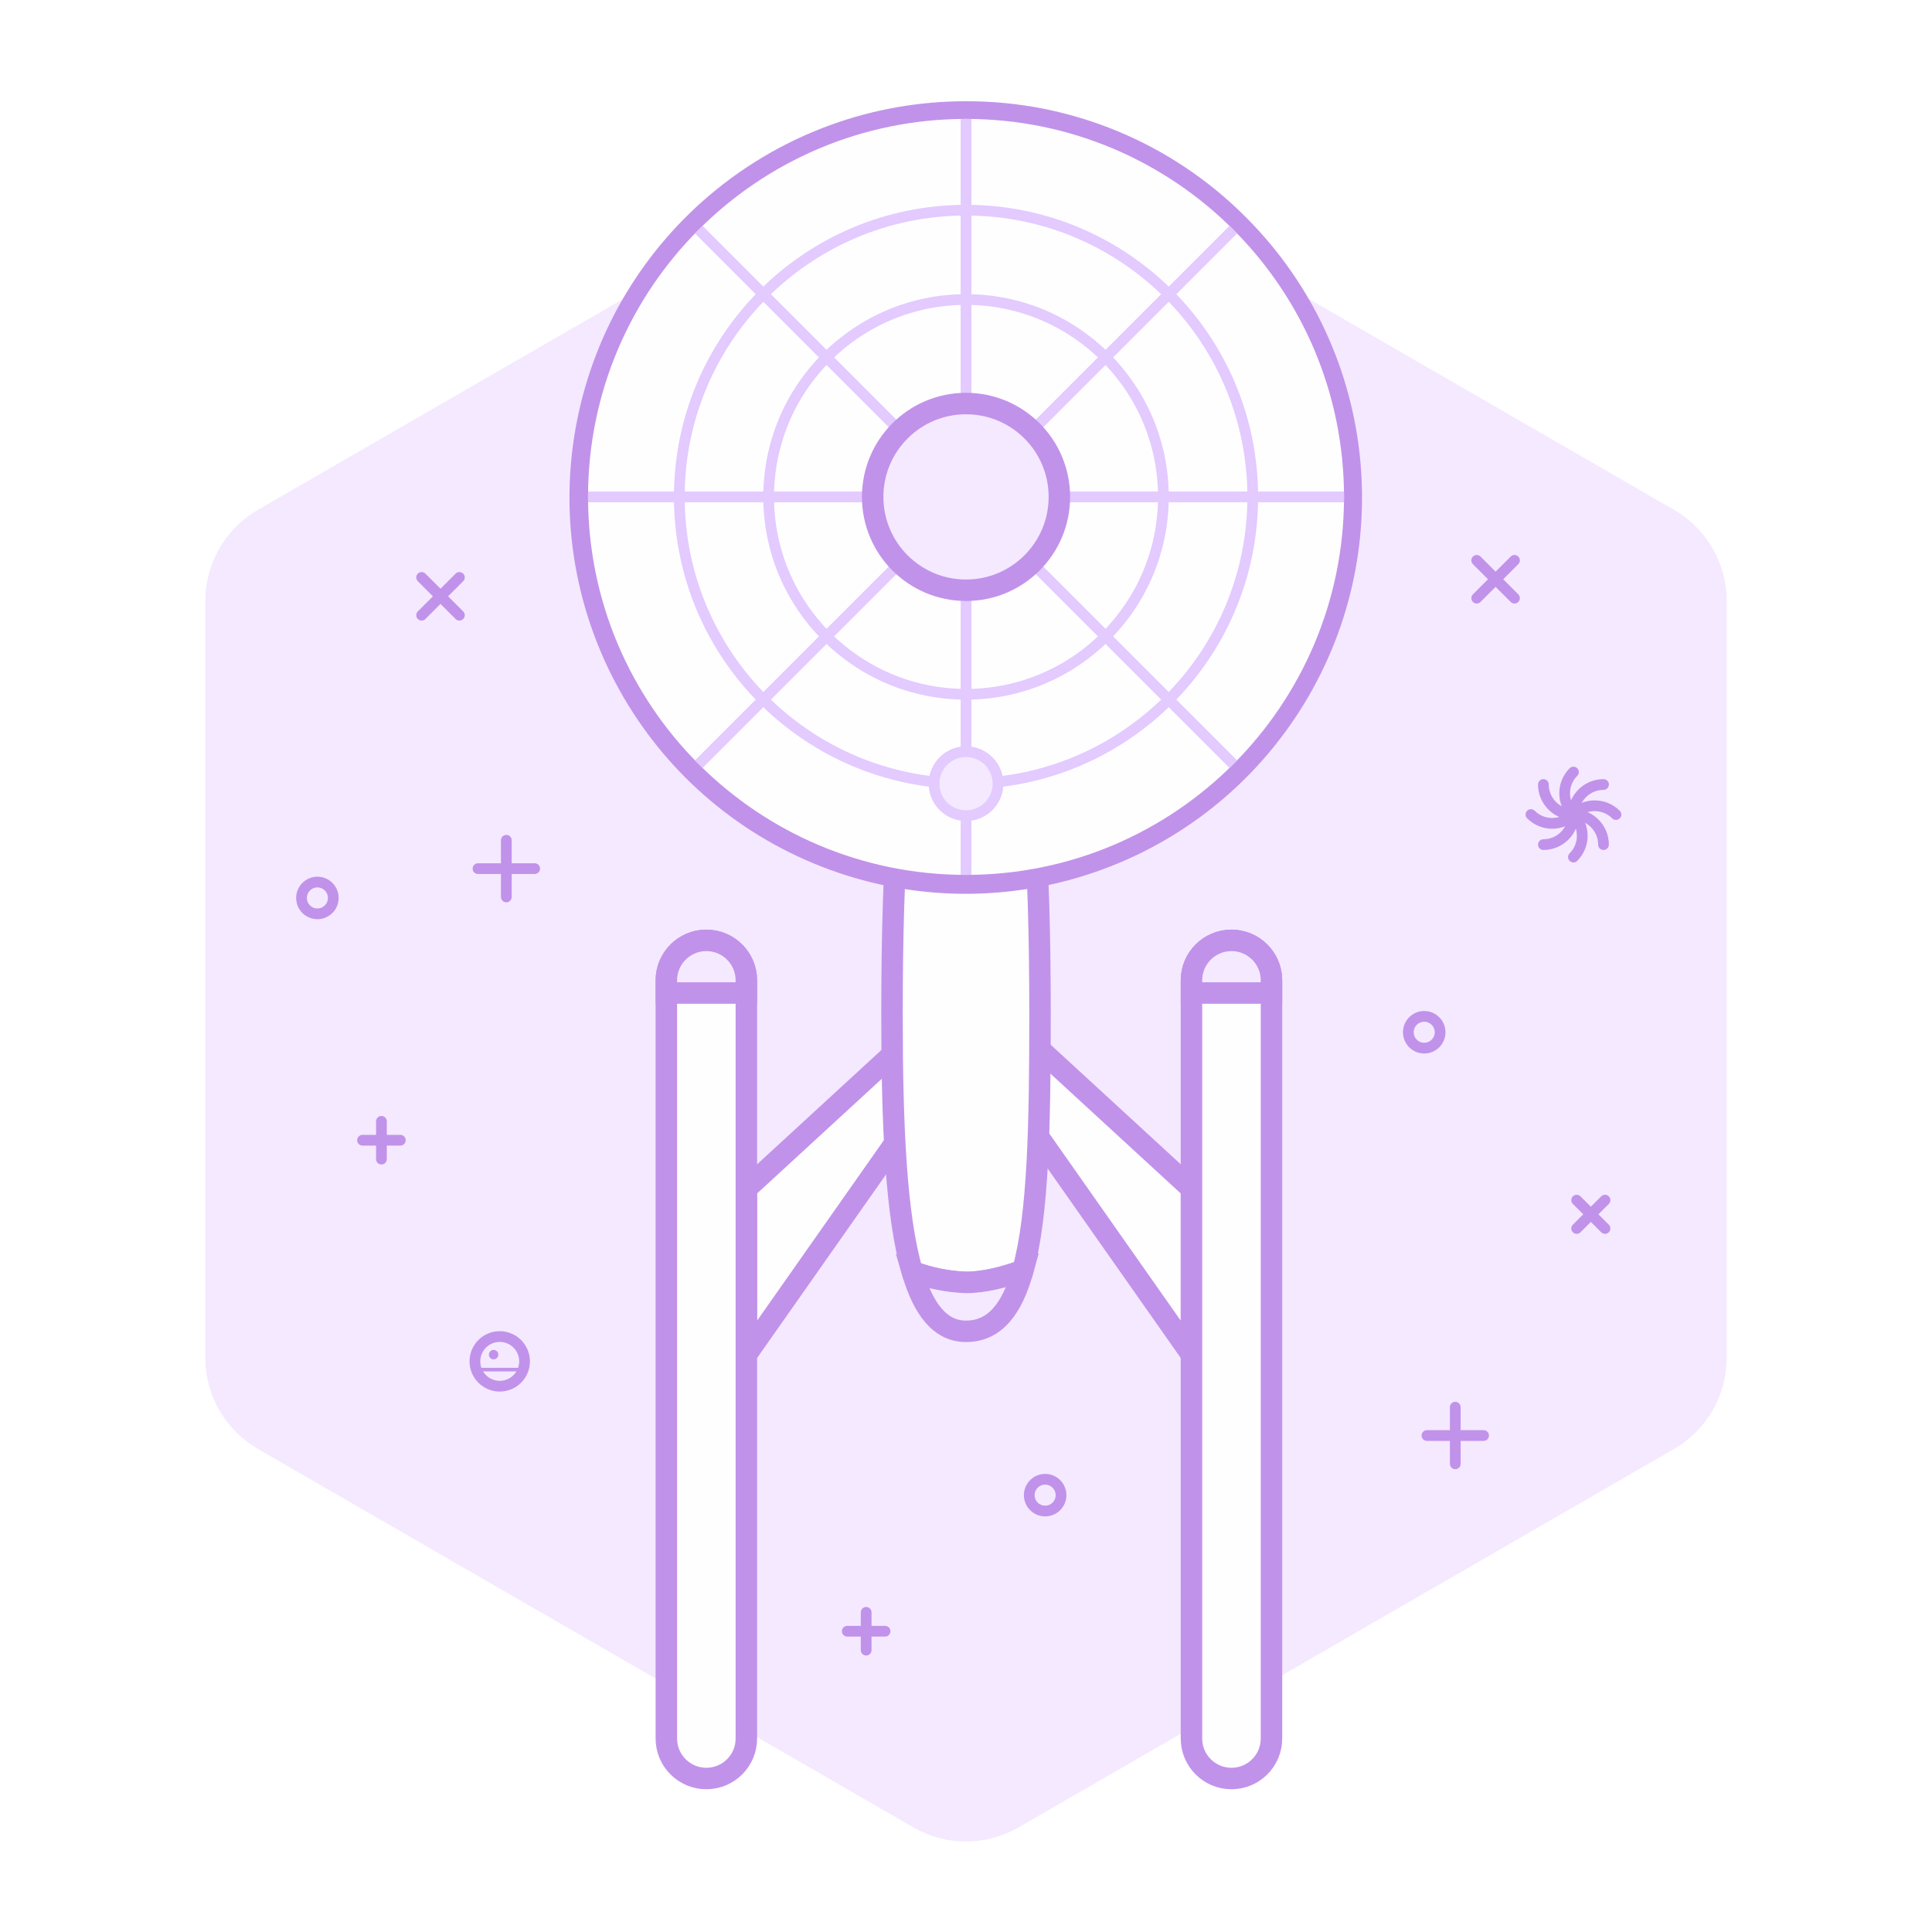
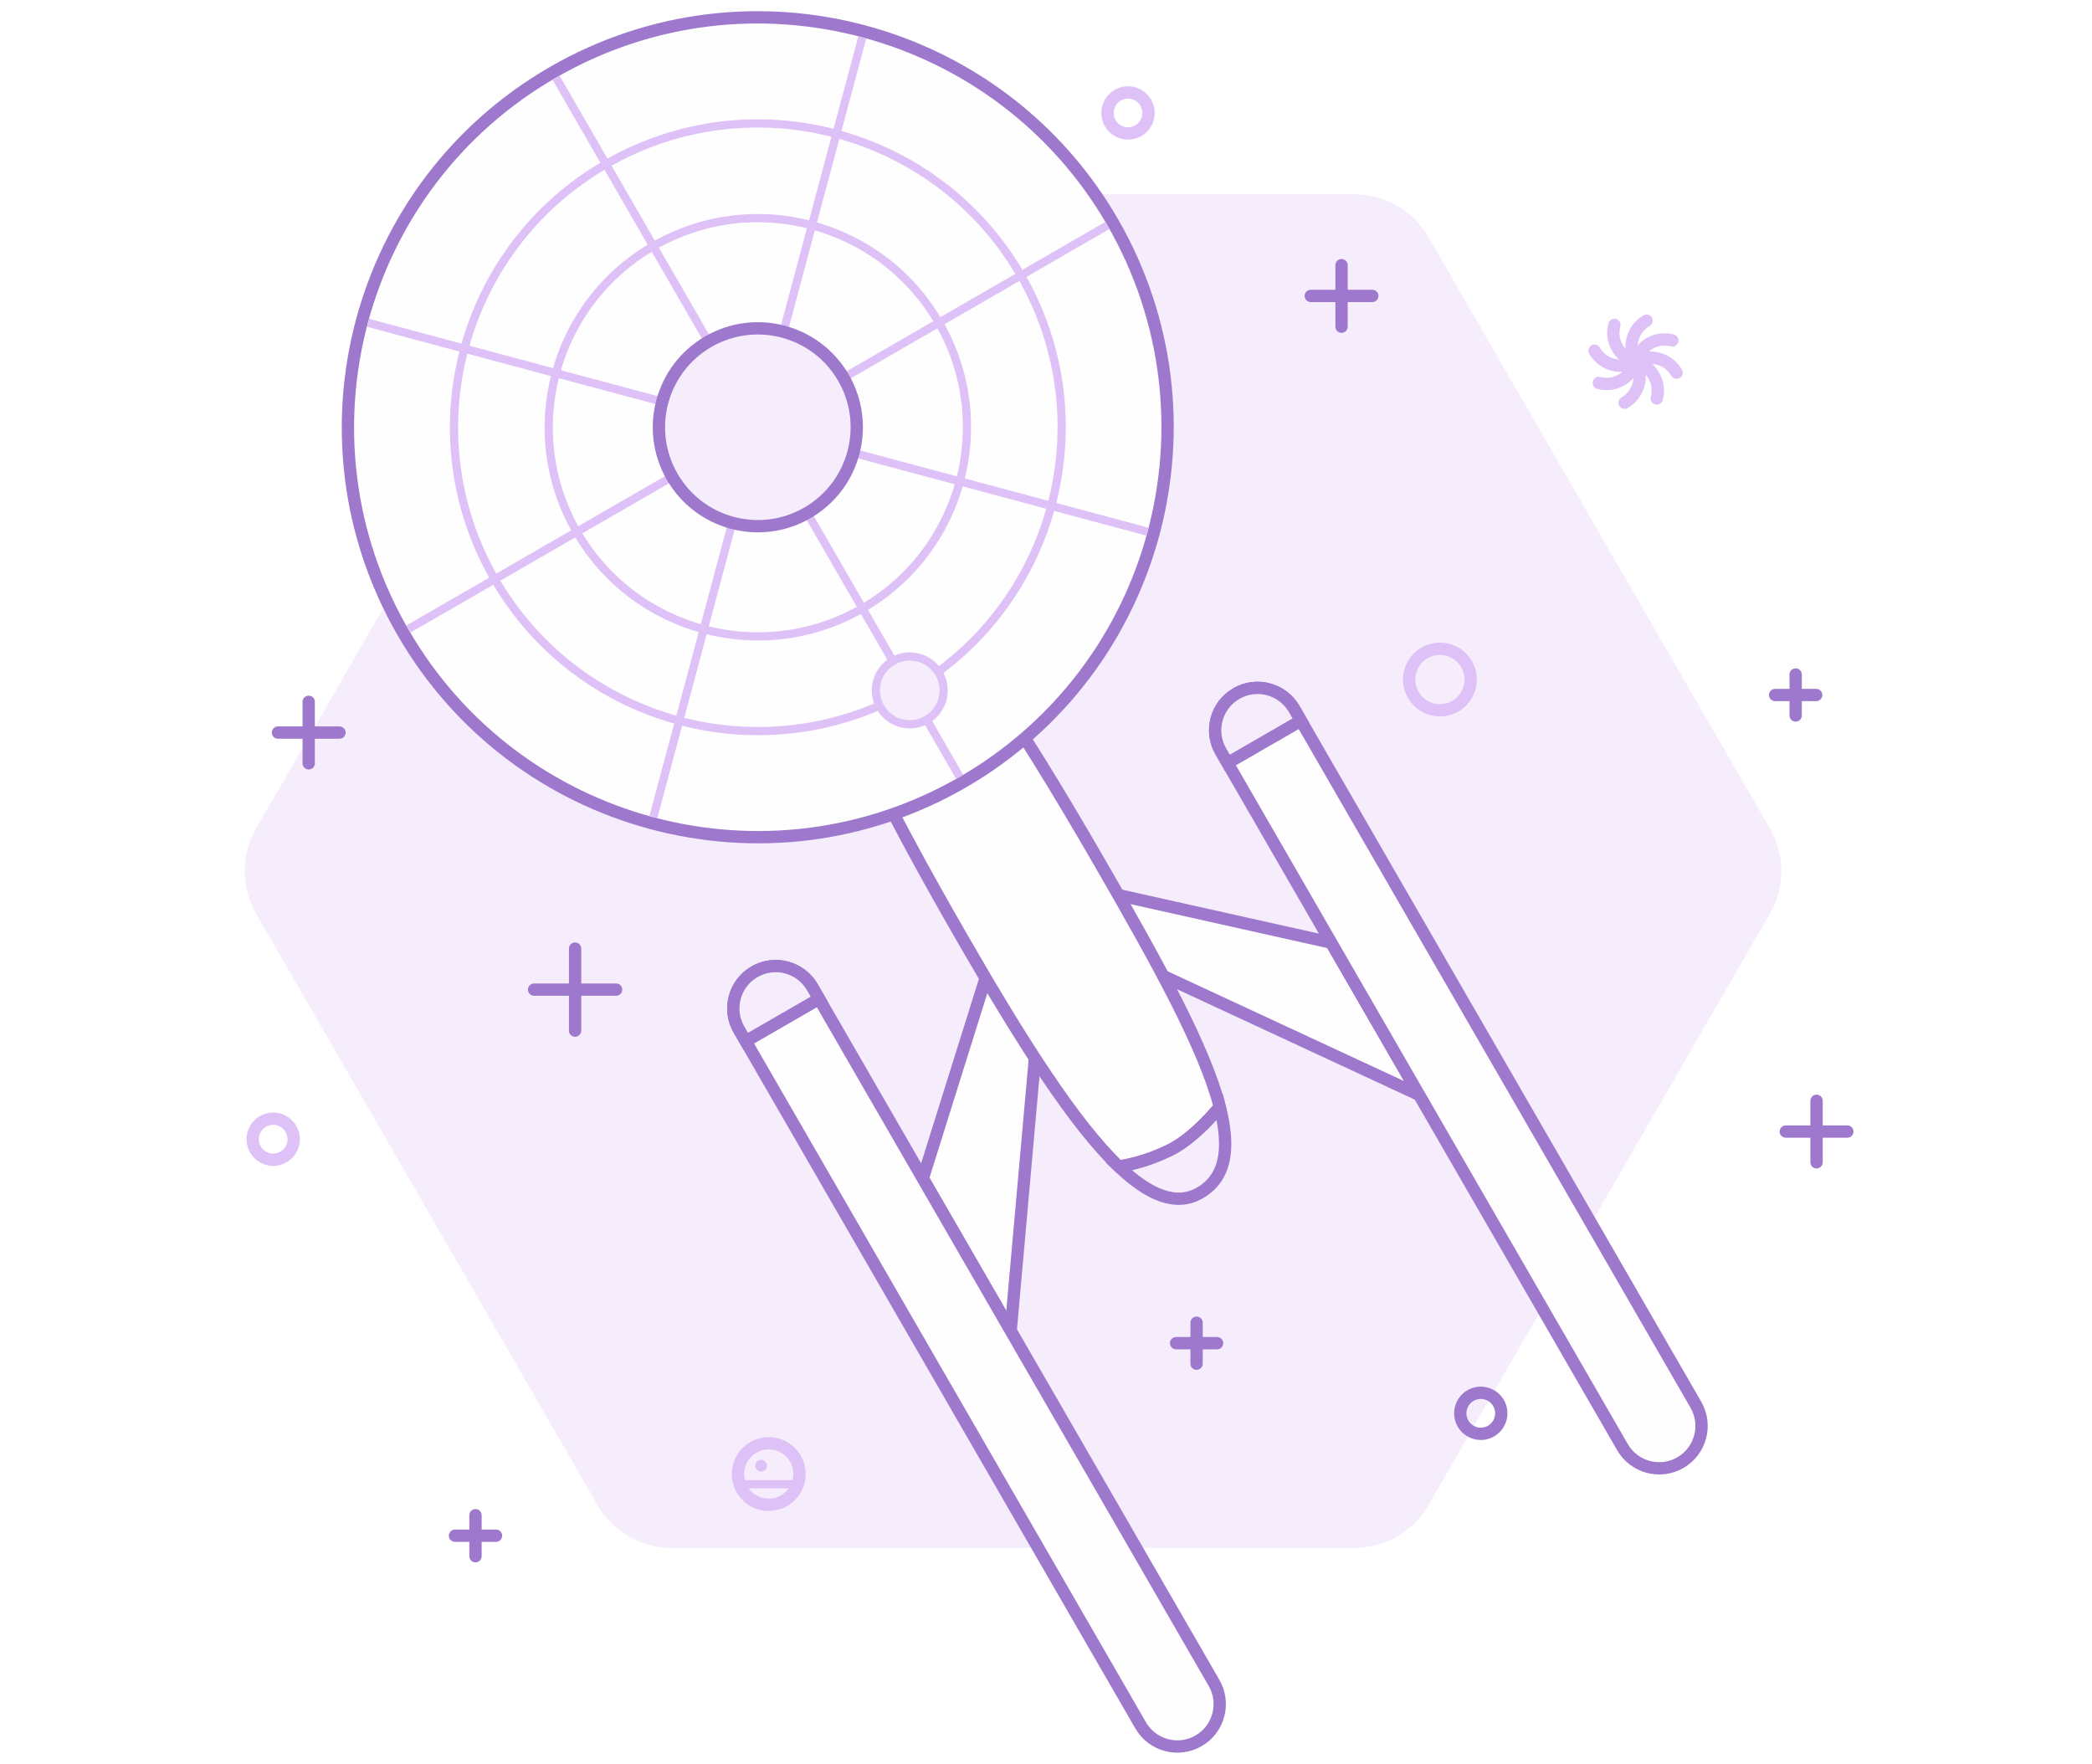
- <svg xmlns="http://www.w3.org/2000/svg" id="bg" viewBox="0 0 540 540">
-   <path d="M73.585,145.1L256.8,39.318a26.4,26.4,0,0,1,26.405,0L466.415,145.1a26.405,26.405,0,0,1,13.2,22.868V379.519a26.405,26.405,0,0,1-13.2,22.868L283.2,508.165a26.4,26.4,0,0,1-26.405,0L73.585,402.387a26.405,26.405,0,0,1-13.2-22.868V167.964A26.405,26.405,0,0,1,73.585,145.1Z" transform="translate(0 0)" fill="#f4e9ff" />
-   <line x1="414.675" y1="401.232" x2="398.832" y2="401.232" fill="none" stroke="#c192ea" stroke-linecap="round" stroke-miterlimit="10" stroke-width="3" />
-   <line x1="406.753" y1="409.153" x2="406.753" y2="393.31" fill="none" stroke="#c192ea" stroke-linecap="round" stroke-miterlimit="10" stroke-width="3" />
-   <line x1="448.607" y1="335.445" x2="440.685" y2="343.367" fill="none" stroke="#c192ea" stroke-linecap="round" stroke-miterlimit="10" stroke-width="3" />
-   <line x1="448.607" y1="343.367" x2="440.685" y2="335.445" fill="none" stroke="#c192ea" stroke-linecap="round" stroke-miterlimit="10" stroke-width="3" />
-   <path d="M439.784,227.672a8.4,8.4,0,0,1,8.4-8.4h0" transform="translate(0 0)" fill="none" stroke="#c192ea" stroke-linecap="round" stroke-miterlimit="10" stroke-width="3" />
-   <path d="M439.784,227.672a8.4,8.4,0,0,1,11.882,0" transform="translate(0 0)" fill="none" stroke="#c192ea" stroke-linecap="round" stroke-miterlimit="10" stroke-width="3" />
-   <path d="M439.784,227.672a8.4,8.4,0,0,1,8.4,8.4h0" transform="translate(0 0)" fill="none" stroke="#c192ea" stroke-linecap="round" stroke-miterlimit="10" stroke-width="3" />
-   <circle cx="139.676" cy="380.508" r="6.939" fill="#f4e9ff" stroke="#c192ea" stroke-linecap="round" stroke-miterlimit="10" stroke-width="3" />
-   <path d="M439.784,227.672a8.4,8.4,0,0,1,0,11.882" transform="translate(0 0)" fill="none" stroke="#c192ea" stroke-linecap="round" stroke-miterlimit="10" stroke-width="3" />
-   <path d="M439.784,227.672a8.4,8.4,0,0,1-8.4,8.4h0" transform="translate(0 0)" fill="none" stroke="#c192ea" stroke-linecap="round" stroke-miterlimit="10" stroke-width="3" />
-   <path d="M439.784,227.672a8.4,8.4,0,0,1-11.882,0" transform="translate(0 0)" fill="none" stroke="#c192ea" stroke-linecap="round" stroke-miterlimit="10" stroke-width="3" />
-   <path d="M439.784,227.672a8.4,8.4,0,0,1-8.4-8.4h0" transform="translate(0 0)" fill="none" stroke="#c192ea" stroke-linecap="round" stroke-miterlimit="10" stroke-width="3" />
-   <path d="M439.784,227.672a8.4,8.4,0,0,1,0-11.882" transform="translate(0 0)" fill="none" stroke="#c192ea" stroke-linecap="round" stroke-miterlimit="10" stroke-width="3" />
-   <line x1="423.307" y1="156.623" x2="412.745" y2="167.185" fill="none" stroke="#c192ea" stroke-linecap="round" stroke-miterlimit="10" stroke-width="3" />
-   <line x1="423.307" y1="167.185" x2="412.745" y2="156.623" fill="none" stroke="#c192ea" stroke-linecap="round" stroke-miterlimit="10" stroke-width="3" />
-   <circle cx="398.075" cy="288.518" r="4.44" fill="none" stroke="#c192ea" stroke-linecap="round" stroke-miterlimit="10" stroke-width="3" />
-   <circle cx="292.123" cy="417.899" r="4.44" fill="none" stroke="#c192ea" stroke-linecap="round" stroke-miterlimit="10" stroke-width="3" />
-   <line x1="247.377" y1="455.936" x2="236.815" y2="455.936" fill="none" stroke="#c192ea" stroke-linecap="round" stroke-miterlimit="10" stroke-width="3" />
-   <line x1="242.096" y1="461.217" x2="242.096" y2="450.655" fill="none" stroke="#c192ea" stroke-linecap="round" stroke-miterlimit="10" stroke-width="3" />
-   <line x1="128.402" y1="161.39" x2="117.84" y2="171.952" fill="none" stroke="#c192ea" stroke-linecap="round" stroke-miterlimit="10" stroke-width="3" />
-   <line x1="128.402" y1="171.952" x2="117.84" y2="161.39" fill="none" stroke="#c192ea" stroke-linecap="round" stroke-miterlimit="10" stroke-width="3" />
-   <line x1="111.894" y1="318.696" x2="101.332" y2="318.696" fill="none" stroke="#c192ea" stroke-linecap="round" stroke-miterlimit="10" stroke-width="3" />
-   <line x1="106.613" y1="323.977" x2="106.613" y2="313.415" fill="none" stroke="#c192ea" stroke-linecap="round" stroke-miterlimit="10" stroke-width="3" />
-   <circle cx="88.714" cy="250.978" r="4.44" fill="none" stroke="#c192ea" stroke-linecap="round" stroke-miterlimit="10" stroke-width="3" />
-   <line x1="149.442" y1="242.782" x2="133.599" y2="242.782" fill="none" stroke="#c192ea" stroke-linecap="round" stroke-miterlimit="10" stroke-width="3" />
-   <line x1="141.52" y1="250.703" x2="141.52" y2="234.86" fill="none" stroke="#c192ea" stroke-linecap="round" stroke-miterlimit="10" stroke-width="3" />
-   <circle cx="137.966" cy="378.625" r="1.32" fill="#c192ea" />
-   <line x1="146.215" y1="382.813" x2="133.137" y2="382.813" fill="none" stroke="#c192ea" stroke-miterlimit="10" />
-   <path d="M73.585,145.1L256.8,39.318a26.4,26.4,0,0,1,26.405,0L466.415,145.1a26.405,26.405,0,0,1,13.2,22.868V379.519a26.405,26.405,0,0,1-13.2,22.868L283.2,508.165a26.4,26.4,0,0,1-26.405,0L73.585,402.387a26.405,26.405,0,0,1-13.2-22.868V167.964A26.405,26.405,0,0,1,73.585,145.1Z" transform="translate(0 0)" fill="none" stroke="#f4e9ff" stroke-miterlimit="10" stroke-width="6" />
-   <polygon points="280.094 283.597 333.022 332.258 333.022 378.616 280.094 303.273 280.094 283.597" fill="#fffeff" stroke="#c192ea" stroke-miterlimit="10" stroke-width="6" />
-   <polygon points="261.538 283.597 208.61 332.258 208.61 378.616 261.538 303.273 261.538 283.597" fill="#fffeff" stroke="#c192ea" stroke-miterlimit="10" stroke-width="6" />
-   <path d="M270.006,358.438c5.112,0,10.776-1.481,15.884-3.346,4.313-15.505,4.8-40.656,4.8-71.5,0-93.164-9.261-95.018-20.686-95.018S249.317,192.2,249.317,283.6c0,31.039,1.118,56.321,5.65,71.8A47.185,47.185,0,0,0,270.006,358.438Z" transform="translate(0 0)" fill="#fffeff" stroke="#c192ea" stroke-miterlimit="10" stroke-width="6" />
-   <path d="M270.006,247A108.117,108.117,0,1,1,378.123,138.884,108.239,108.239,0,0,1,270.006,247Z" transform="translate(0 0)" fill="#fffeff" />
-   <path d="M270.006,33.236A105.648,105.648,0,1,1,164.358,138.884h0A105.648,105.648,0,0,1,270.006,33.236m0-4.938a110.757,110.757,0,1,0,78.54,32.734l-0.344-.344a109.862,109.862,0,0,0-78.2-32.39h0Z" transform="translate(0 0)" fill="#c192ea" />
-   <circle cx="270.006" cy="138.884" r="80.138" fill="none" stroke="#e3caff" stroke-miterlimit="10" stroke-width="3" />
-   <circle cx="270.006" cy="138.884" r="55.165" fill="none" stroke="#e3caff" stroke-miterlimit="10" stroke-width="3" />
-   <line x1="270.006" y1="33.236" x2="270.006" y2="244.531" fill="none" stroke="#e3caff" stroke-miterlimit="10" stroke-width="3" />
-   <line x1="344.71" y1="64.179" x2="195.302" y2="213.587" fill="none" stroke="#e3caff" stroke-miterlimit="10" stroke-width="3" />
-   <line x1="375.654" y1="138.884" x2="164.358" y2="138.884" fill="none" stroke="#e3caff" stroke-miterlimit="10" stroke-width="3" />
-   <line x1="344.71" y1="213.587" x2="195.302" y2="64.179" fill="none" stroke="#e3caff" stroke-miterlimit="10" stroke-width="3" />
-   <circle cx="270.006" cy="138.884" r="26.092" fill="#f4e9ff" stroke="#c192ea" stroke-miterlimit="10" stroke-width="6" />
-   <circle cx="270.006" cy="219.035" r="8.946" fill="#f4e9ff" stroke="#e3caff" stroke-miterlimit="10" stroke-width="3" />
-   <path d="M197.428,262.831h0a11.182,11.182,0,0,1,11.182,11.182v211.9A11.182,11.182,0,0,1,197.428,497.1h0a11.182,11.182,0,0,1-11.182-11.182v-211.9A11.182,11.182,0,0,1,197.428,262.831Z" transform="translate(0 0)" fill="#fffeff" stroke="#c192ea" stroke-miterlimit="10" stroke-width="6" />
-   <path d="M344.2,262.831h0a11.182,11.182,0,0,1,11.182,11.182v211.9A11.182,11.182,0,0,1,344.2,497.1h0a11.182,11.182,0,0,1-11.182-11.182v-211.9A11.182,11.182,0,0,1,344.2,262.831Z" transform="translate(0 0)" fill="#fffeff" stroke="#c192ea" stroke-miterlimit="10" stroke-width="6" />
-   <path d="M197.428,262.831h0a11.182,11.182,0,0,0-11.182,11.182h0v3.539H208.61v-3.539a11.182,11.182,0,0,0-11.182-11.182h0Z" transform="translate(0 0)" fill="#f4e9ff" stroke="#c192ea" stroke-miterlimit="10" stroke-width="6" />
-   <path d="M344.2,262.831a11.182,11.182,0,0,0-11.182,11.182v3.539h22.364v-3.539A11.182,11.182,0,0,0,344.2,262.831h0Z" transform="translate(0 0)" fill="#f4e9ff" stroke="#c192ea" stroke-miterlimit="10" stroke-width="6" />
-   <path d="M270.006,358.438A47.17,47.17,0,0,1,254.97,355.4c3.127,10.692,7.889,16.707,15.036,16.707,7.952,0,12.861-6.131,15.884-17.012C280.782,356.958,275.118,358.438,270.006,358.438Z" transform="translate(0 0)" fill="#f4e9ff" stroke="#c192ea" stroke-miterlimit="10" stroke-width="6" />
-   <rect width="540" height="540" fill="none" />
+ <svg xmlns="http://www.w3.org/2000/svg" viewBox="0 0 510 430">
+   <path d="M62.43,201.966l83.262-144.218a20.78,20.78,0,0,1,18-10.392L330.216,47.36a20.784,20.784,0,0,1,17.998,10.394l83.26,144.211a20.785,20.785,0,0,1,.002,20.784L348.213,366.964a20.781,20.781,0,0,1-18,10.392l-166.523-.001a20.785,20.785,0,0,1-17.998-10.394L62.431,222.748A20.785,20.785,0,0,1,62.43,201.966Z" style="fill:#f6edfc" />
+   <line x1="442.854" y1="268.353" x2="442.854" y2="283.353" style="fill:#fffeff;stroke:#9e78cc;stroke-linecap:round;stroke-miterlimit:10;stroke-width:3px" />
+   <line x1="450.353" y1="275.854" x2="435.353" y2="275.854" style="fill:#fffeff;stroke:#9e78cc;stroke-linecap:round;stroke-miterlimit:10;stroke-width:3px" />
+   <line x1="437.755" y1="164.428" x2="437.755" y2="174.428" style="fill:#fffeff;stroke:#9e78cc;stroke-linecap:round;stroke-miterlimit:10;stroke-width:3px" />
+   <line x1="442.755" y1="169.428" x2="432.755" y2="169.428" style="fill:#fffeff;stroke:#9e78cc;stroke-linecap:round;stroke-miterlimit:10;stroke-width:3px" />
+   <path d="M398.73,88.177a7.321,7.321,0,0,1,2.679-10h0" style="fill:none;stroke:#dec1f7;stroke-linecap:round;stroke-miterlimit:10;stroke-width:3px" />
+   <path d="M398.73,88.177a7.321,7.321,0,0,1,8.965-5.178l0.003,0.001" style="fill:none;stroke:#dec1f7;stroke-linecap:round;stroke-miterlimit:10;stroke-width:3px" />
+   <path d="M398.73,88.177a7.321,7.321,0,0,1,10,2.679h0" style="fill:none;stroke:#dec1f7;stroke-linecap:round;stroke-miterlimit:10;stroke-width:3px" />
+   <circle cx="187.407" cy="359.344" r="7.5" style="fill:none;stroke:#dec1f7;stroke-miterlimit:10;stroke-width:3px" />
+   <path d="M398.73,88.177a7.321,7.321,0,0,1,5.178,8.965l-0.001.003" style="fill:none;stroke:#dec1f7;stroke-linecap:round;stroke-miterlimit:10;stroke-width:3px" />
+   <path d="M398.73,88.177a7.321,7.321,0,0,1-2.679,10h0" style="fill:none;stroke:#dec1f7;stroke-linecap:round;stroke-miterlimit:10;stroke-width:3px" />
+   <path d="M398.73,88.177a7.321,7.321,0,0,1-8.965,5.178l-0.003-.001" style="fill:none;stroke:#dec1f7;stroke-linecap:round;stroke-miterlimit:10;stroke-width:3px" />
+   <path d="M398.73,88.177a7.321,7.321,0,0,1-10-2.679h0" style="fill:none;stroke:#dec1f7;stroke-linecap:round;stroke-miterlimit:10;stroke-width:3px" />
+   <path d="M398.73,88.177a7.321,7.321,0,0,1-5.178-8.965l0.001-.003" style="fill:none;stroke:#dec1f7;stroke-linecap:round;stroke-miterlimit:10;stroke-width:3px" />
+   <line x1="327.048" y1="64.639" x2="327.048" y2="79.639" style="fill:#fffeff;stroke:#9e78cc;stroke-linecap:round;stroke-miterlimit:10;stroke-width:3px" />
+   <line x1="334.548" y1="72.139" x2="319.548" y2="72.139" style="fill:#fffeff;stroke:#9e78cc;stroke-linecap:round;stroke-miterlimit:10;stroke-width:3px" />
+   <circle cx="351.037" cy="165.661" r="7.499" transform="translate(-35.8006 197.7128) rotate(-30)" style="fill:none;stroke:#dec1f7;stroke-miterlimit:10;stroke-width:3px" />
+   <circle cx="360.994" cy="344.54" r="4.999" transform="translate(-123.9062 226.6565) rotate(-30)" style="fill:none;stroke:#9e78cc;stroke-miterlimit:10;stroke-width:3px" />
+   <circle cx="274.994" cy="27.54" r="4.999" transform="translate(23.072 141.1866) rotate(-30)" style="fill:none;stroke:#dec1f7;stroke-miterlimit:10;stroke-width:3px" />
+   <line x1="291.709" y1="322.444" x2="291.709" y2="332.444" style="fill:#fffeff;stroke:#9e78cc;stroke-linecap:round;stroke-miterlimit:10;stroke-width:3px" />
+   <line x1="296.709" y1="327.444" x2="286.709" y2="327.444" style="fill:#fffeff;stroke:#9e78cc;stroke-linecap:round;stroke-miterlimit:10;stroke-width:3px" />
+   <line x1="75.257" y1="171.088" x2="75.257" y2="186.088" style="fill:none;stroke:#9e78cc;stroke-linecap:round;stroke-miterlimit:10;stroke-width:3px" />
+   <line x1="82.757" y1="178.588" x2="67.757" y2="178.588" style="fill:none;stroke:#9e78cc;stroke-linecap:round;stroke-miterlimit:10;stroke-width:3px" />
+   <line x1="115.919" y1="369.377" x2="115.919" y2="379.377" style="fill:none;stroke:#9e78cc;stroke-linecap:round;stroke-miterlimit:10;stroke-width:3px" />
+   <line x1="120.919" y1="374.377" x2="110.919" y2="374.377" style="fill:none;stroke:#9e78cc;stroke-linecap:round;stroke-miterlimit:10;stroke-width:3px" />
+   <circle cx="66.603" cy="277.724" r="5" transform="translate(-176.8734 128.4388) rotate(-45)" style="fill:none;stroke:#dec1f7;stroke-linecap:round;stroke-miterlimit:10;stroke-width:3px" />
+   <line x1="194.475" y1="361.835" x2="180.339" y2="361.835" style="fill:none;stroke:#dec1f7;stroke-miterlimit:10;stroke-width:2px" />
+   <line x1="140.199" y1="251.253" x2="140.199" y2="231.253" style="fill:none;stroke:#9e78cc;stroke-linecap:round;stroke-miterlimit:10;stroke-width:3px" />
+   <line x1="130.2" y1="241.252" x2="150.2" y2="241.252" style="fill:none;stroke:#9e78cc;stroke-linecap:round;stroke-miterlimit:10;stroke-width:3px" />
+   <circle cx="185.559" cy="357.309" r="1.427" style="fill:#dec1f7" />
+   <polygon points="259.692 215.317 324.536 229.805 345.957 266.906 268.784 231.064 259.692 215.317" style="fill:#fffeff;stroke:#9e78cc;stroke-miterlimit:10;stroke-width:3px" />
+   <polygon points="244.841 223.891 224.966 287.292 246.387 324.393 253.933 239.638 244.841 223.891" style="fill:#fffeff;stroke:#9e78cc;stroke-miterlimit:10;stroke-width:3px" />
+   <path d="M286.2,279.875c4.091-2.362,7.94-6.165,11.166-10.017-3.713-14.402-14.944-34.756-29.196-59.441-43.048-74.561-51.317-71.766-60.46-66.487S192.829,156.39,235.062,229.54c14.342,24.841,26.919,44.559,37.698,54.853A43.605,43.605,0,0,0,286.2,279.875Z" style="fill:#fffeff;stroke:#9e78cc;stroke-miterlimit:10;stroke-width:3px" />
+   <path d="M234.708,190.688A99.915,99.915,0,1,1,271.279,54.202l0,0.001A100.028,100.028,0,0,1,234.708,190.688Z" style="fill:#fffeff;stroke:#9e78cc;stroke-miterlimit:10;stroke-width:3px" />
+   <circle cx="184.751" cy="104.16" r="74.058" transform="translate(-27.3283 106.3304) rotate(-30)" style="fill:none;stroke:#dec1f7;stroke-miterlimit:10;stroke-width:2px" />
+   <circle cx="184.751" cy="104.16" r="50.98" transform="translate(-27.3283 106.3304) rotate(-30)" style="fill:none;stroke:#dec1f7;stroke-miterlimit:10;stroke-width:2px" />
+   <line x1="135.575" y1="18.985" x2="233.927" y2="189.335" style="fill:none;stroke:#dec1f7;stroke-miterlimit:10;stroke-width:2px" />
+   <line x1="210.206" y1="9.16" x2="159.295" y2="199.16" style="fill:none;stroke:#dec1f7;stroke-miterlimit:10;stroke-width:2px" />
+   <line x1="269.926" y1="54.984" x2="99.576" y2="153.336" style="fill:none;stroke:#dec1f7;stroke-miterlimit:10;stroke-width:2px" />
+   <line x1="279.751" y1="129.615" x2="89.751" y2="78.704" style="fill:none;stroke:#dec1f7;stroke-miterlimit:10;stroke-width:2px" />
+   <circle cx="184.751" cy="104.16" r="24.113" transform="translate(-27.3283 106.3304) rotate(-30)" style="fill:#f6edfc;stroke:#9e78cc;stroke-miterlimit:10;stroke-width:3px" />
+   <circle cx="221.786" cy="168.307" r="8.267" transform="translate(-54.4399 133.442) rotate(-30)" style="fill:#f6edfc;stroke:#dec1f7;stroke-miterlimit:10;stroke-width:2px" />
+   <path d="M183.937,236.894h0a10.334,10.334,0,0,1,14.116,3.782h0l97.912,169.589a10.334,10.334,0,0,1-3.776,14.118l-0.004.002h0a10.334,10.334,0,0,1-14.116-3.782h0L180.157,251.014a10.334,10.334,0,0,1,3.776-14.118Z" style="fill:#fffeff;stroke:#9e78cc;stroke-miterlimit:10;stroke-width:3px" />
+   <path d="M301.402,169.076h0a10.334,10.334,0,0,1,14.116,3.782h0l97.912,169.589a10.334,10.334,0,0,1-3.776,14.118l-0.004.002h0a10.334,10.334,0,0,1-14.116-3.782h0L297.622,183.196a10.334,10.334,0,0,1,3.776-14.118Z" style="fill:#fffeff;stroke:#9e78cc;stroke-miterlimit:10;stroke-width:3px" />
+   <path d="M183.937,236.894h0a10.334,10.334,0,0,0-3.782,14.116h0l1.635,2.832,17.898-10.334-1.635-2.832a10.334,10.334,0,0,0-14.116-3.782h0Z" style="fill:#f6edfc;stroke:#9e78cc;stroke-miterlimit:10;stroke-width:3px" />
+   <path d="M301.402,169.076a10.334,10.334,0,0,0-3.782,14.116h0l1.635,2.832L317.154,175.69l-1.635-2.832a10.334,10.334,0,0,0-14.116-3.782h0Z" style="fill:#f6edfc;stroke:#9e78cc;stroke-miterlimit:10;stroke-width:3px" />
+   <path d="M286.2,279.875a43.591,43.591,0,0,1-13.438,4.516c7.443,7.112,14.034,9.726,19.753,6.423,6.364-3.674,7.46-10.85,4.852-20.955C294.14,273.711,290.291,277.513,286.2,279.875Z" style="fill:#f6edfc;stroke:#9e78cc;stroke-miterlimit:10;stroke-width:3px" />
</svg>
